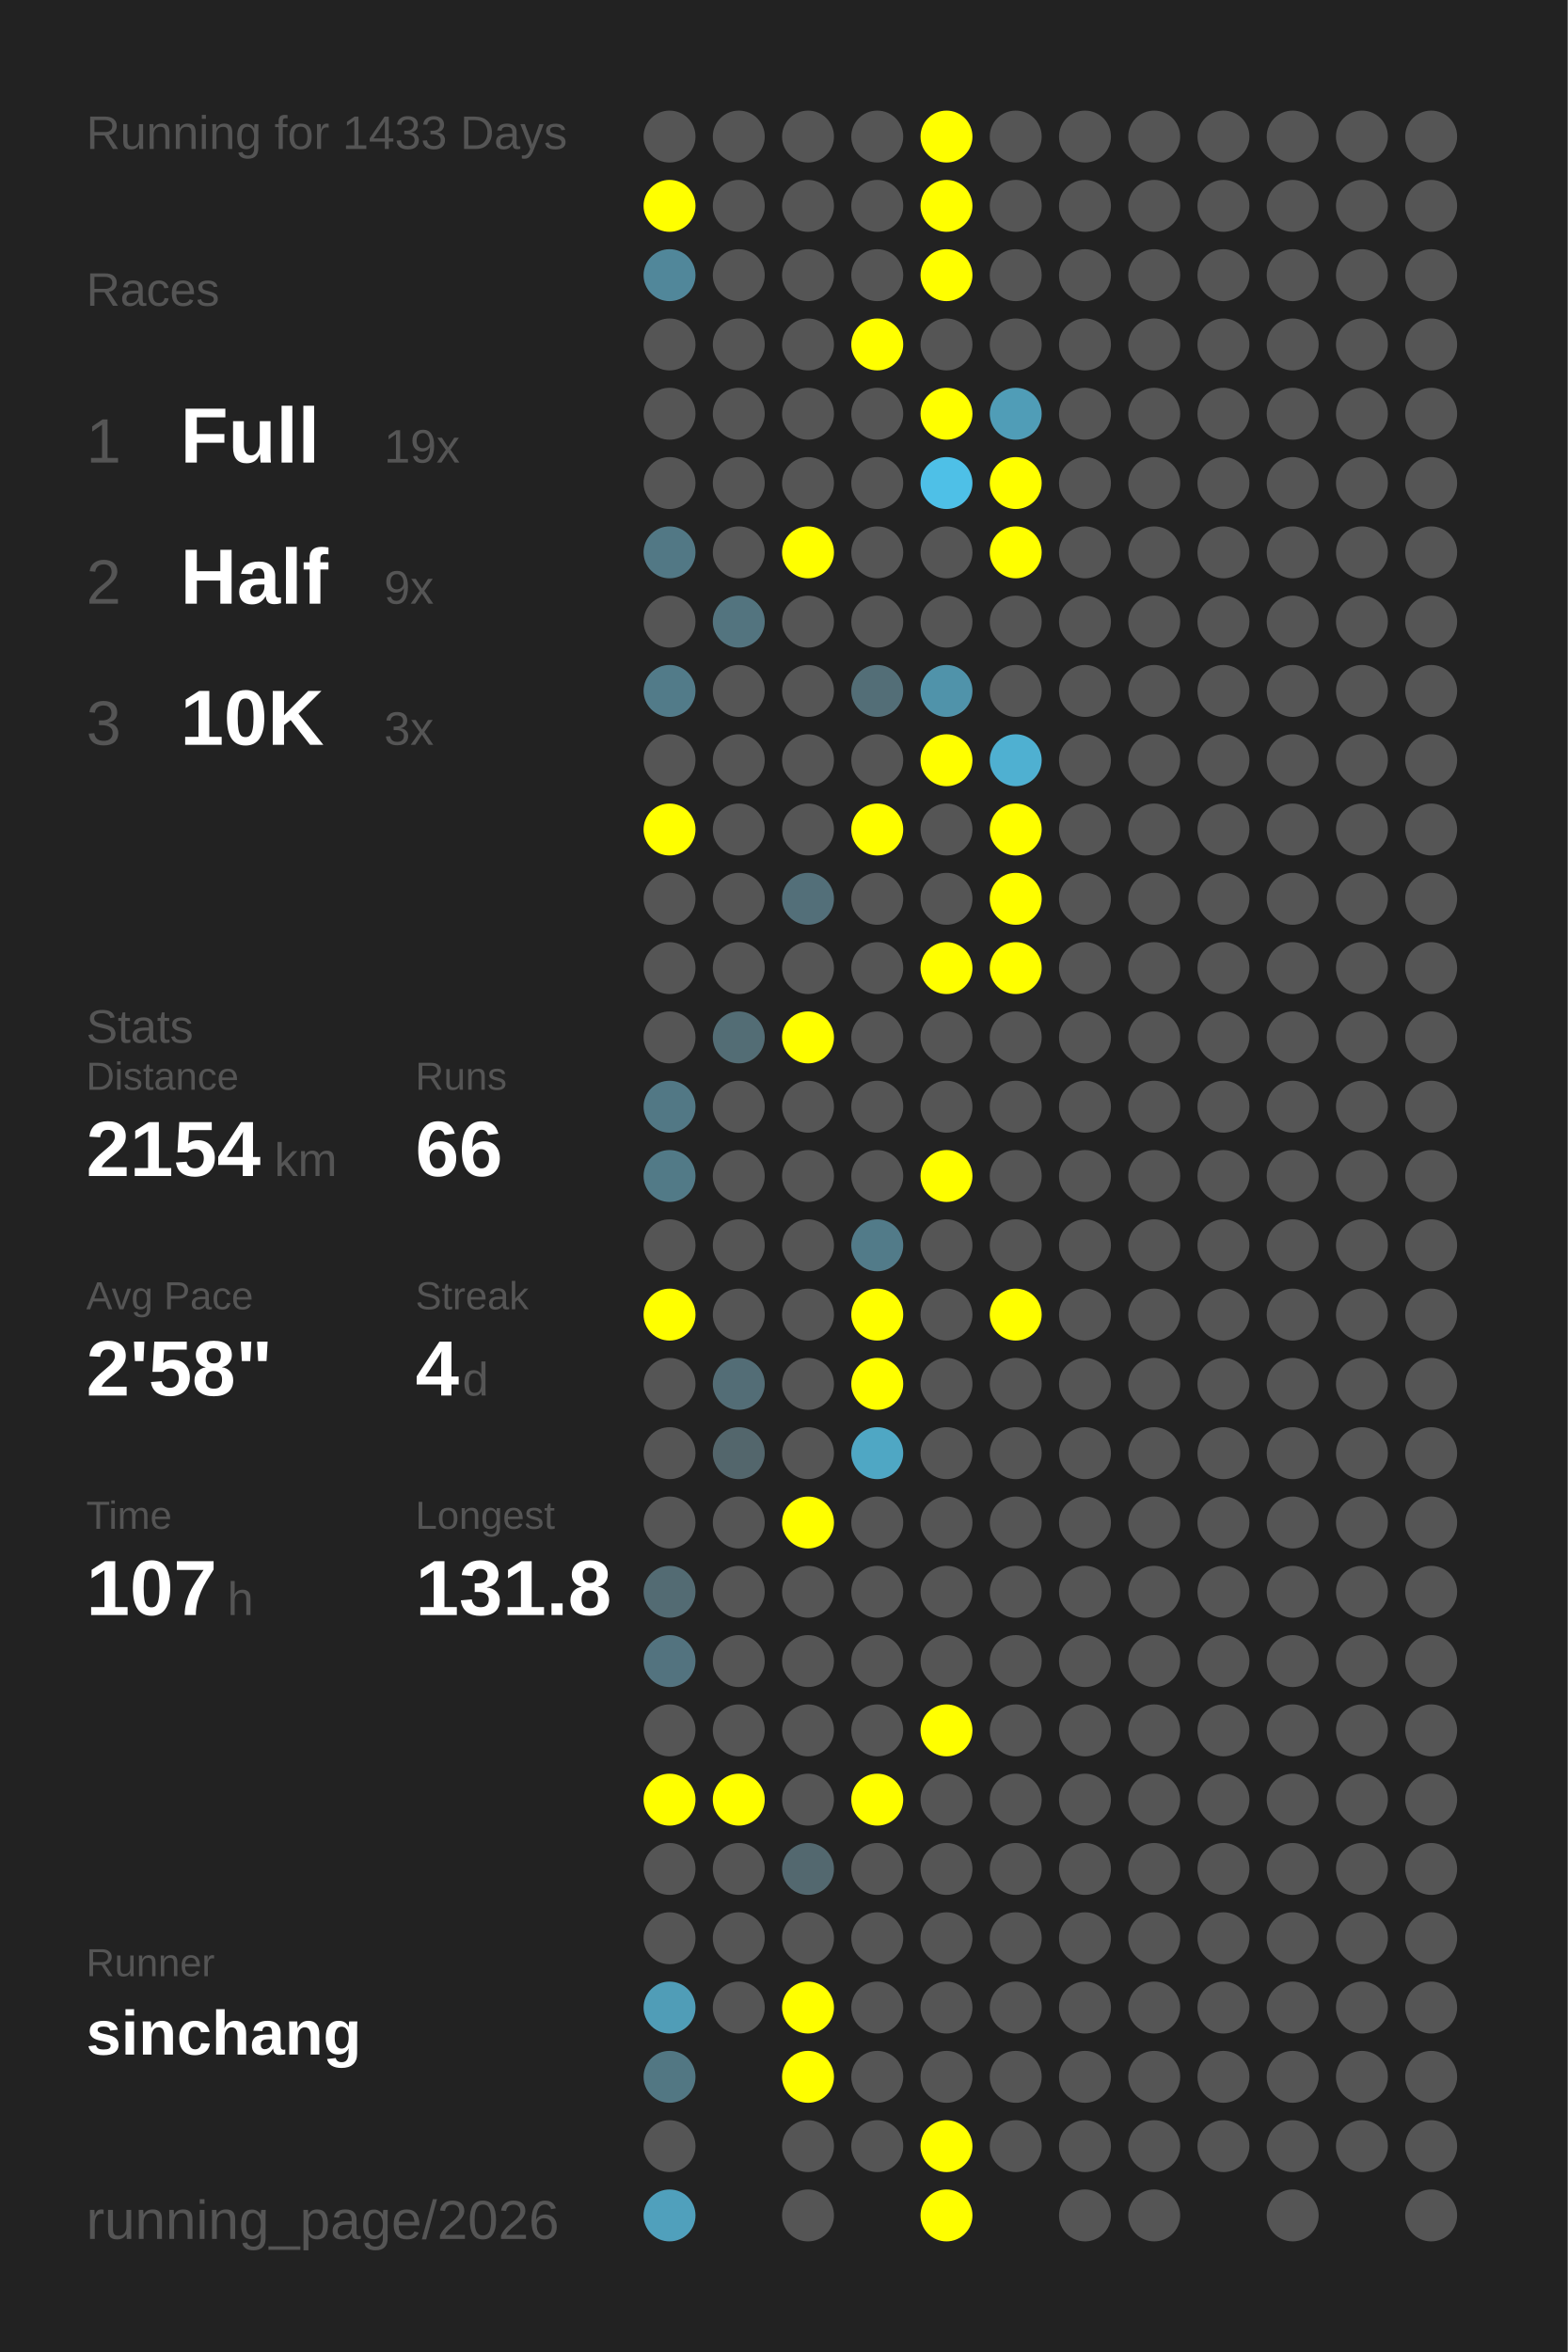
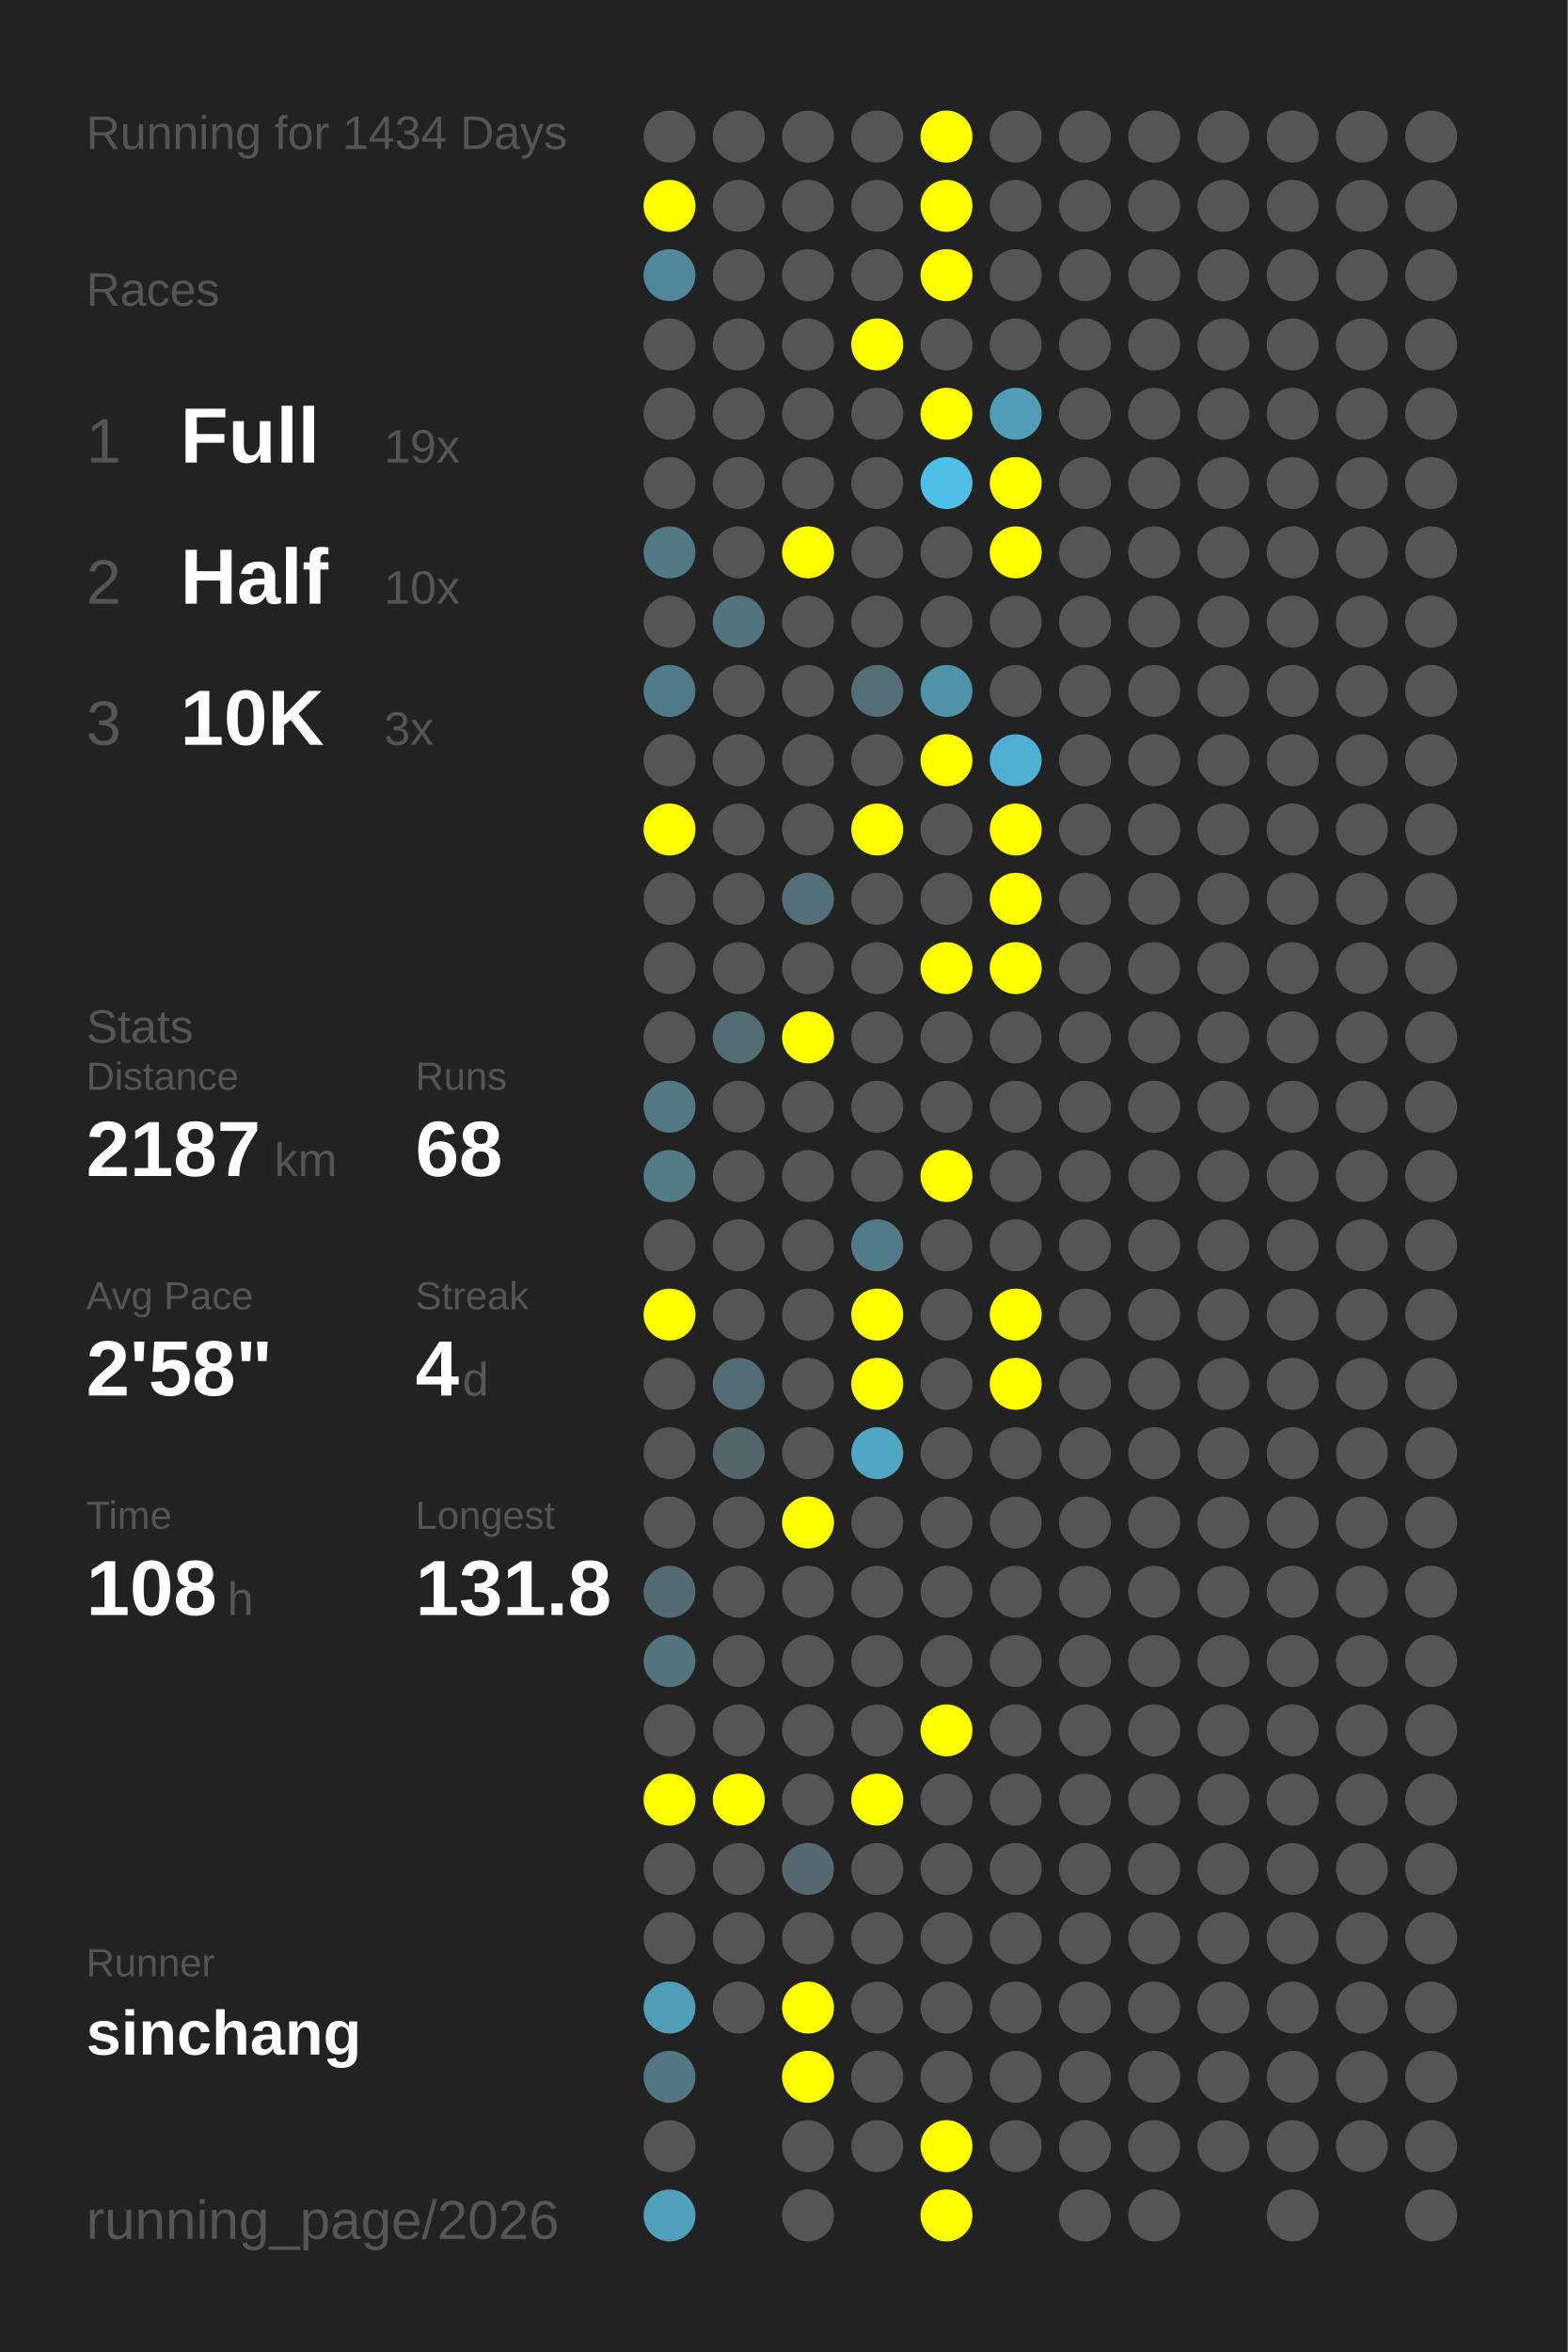
<svg xmlns="http://www.w3.org/2000/svg" baseProfile="full" height="300mm" version="1.1" viewBox="0,0,200,300" width="200mm">
  <defs />
  <rect fill="#222222" height="300" width="200" x="0" y="0" />
-   <text fill="#555555" style="font-size:6px; font-family:Arial;" x="11" y="19">Running for 1433 Days</text>
+   <text fill="#555555" style="font-size:6px; font-family:Arial;" x="11" y="19">Running for 1434 Days</text>
  <text fill="#555555" style="font-size:6px; font-family:Arial;" x="11" y="39">Races</text>
  <text fill="#555555" style="font-size:8px; font-family:Arial;" x="11" y="59">1</text>
  <text fill="#FFFFFF" style="font-size:10px; font-family:Arial; font-weight:bold;" x="23" y="59">Full</text>
  <text fill="#555555" style="font-size:6px; font-family:Arial;" x="49" y="59">19x</text>
  <text fill="#555555" style="font-size:8px; font-family:Arial;" x="11" y="77">2</text>
  <text fill="#FFFFFF" style="font-size:10px; font-family:Arial; font-weight:bold;" x="23" y="77">Half</text>
-   <text fill="#555555" style="font-size:6px; font-family:Arial;" x="49" y="77">9x</text>
+   <text fill="#555555" style="font-size:6px; font-family:Arial;" x="49" y="77">10x</text>
  <text fill="#555555" style="font-size:8px; font-family:Arial;" x="11" y="95">3</text>
  <text fill="#FFFFFF" style="font-size:10px; font-family:Arial; font-weight:bold;" x="23" y="95">10K</text>
  <text fill="#555555" style="font-size:6px; font-family:Arial;" x="49" y="95">3x</text>
  <text fill="#555555" style="font-size:6px; font-family:Arial;" x="11" y="133">Stats</text>
  <text fill="#555555" style="font-size:5px; font-family:Arial;" x="11" y="139">Distance</text>
-   <text fill="#FFFFFF" style="font-size:10px; font-family:Arial; font-weight:bold;" x="11" y="150">2154</text>
+   <text fill="#FFFFFF" style="font-size:10px; font-family:Arial; font-weight:bold;" x="11" y="150">2187</text>
  <text fill="#555555" style="font-size:6px; font-family:Arial;" x="35" y="150">km</text>
  <text fill="#555555" style="font-size:5px; font-family:Arial;" x="53" y="139">Runs</text>
-   <text fill="#FFFFFF" style="font-size:10px; font-family:Arial; font-weight:bold;" x="53" y="150">66</text>
+   <text fill="#FFFFFF" style="font-size:10px; font-family:Arial; font-weight:bold;" x="53" y="150">68</text>
  <text fill="#555555" style="font-size:5px; font-family:Arial;" x="11" y="167">Avg Pace</text>
  <text fill="#FFFFFF" style="font-size:10px; font-family:Arial; font-weight:bold;" x="11" y="178">2'58"</text>
  <text fill="#555555" style="font-size:5px; font-family:Arial;" x="53" y="167">Streak</text>
  <text fill="#FFFFFF" style="font-size:10px; font-family:Arial; font-weight:bold;" x="53" y="178">4</text>
  <text fill="#555555" style="font-size:6px; font-family:Arial;" x="59" y="178">d</text>
  <text fill="#555555" style="font-size:5px; font-family:Arial;" x="11" y="195">Time</text>
-   <text fill="#FFFFFF" style="font-size:10px; font-family:Arial; font-weight:bold;" x="11" y="206">107</text>
+   <text fill="#FFFFFF" style="font-size:10px; font-family:Arial; font-weight:bold;" x="11" y="206">108</text>
  <text fill="#555555" style="font-size:6px; font-family:Arial;" x="29" y="206">h</text>
  <text fill="#555555" style="font-size:5px; font-family:Arial;" x="53" y="195">Longest</text>
  <text fill="#FFFFFF" style="font-size:10px; font-family:Arial; font-weight:bold;" x="53" y="206">131.8</text>
  <text fill="#555555" style="font-size:5px; font-family:Arial;" x="11" y="252.065">Runner</text>
  <text fill="#FFFFFF" style="font-size:8px; font-family:Arial; font-weight:bold;" x="11" y="262.065">sinchang</text>
  <text fill="#555555" style="font-size:7px; font-family:Arial;" x="11" y="285.581">running_page/2026</text>
  <circle cx="85.417" cy="17.419" fill="#555555" r="3.312" />
  <circle cx="85.417" cy="26.258" fill="#FFFF00" r="3.312" />
  <circle cx="85.417" cy="35.097" fill="#51879a" r="3.312" />
  <circle cx="85.417" cy="43.935" fill="#555555" r="3.312" />
  <circle cx="85.417" cy="52.774" fill="#555555" r="3.312" />
  <circle cx="85.417" cy="61.613" fill="#555555" r="3.312" />
  <circle cx="85.417" cy="70.452" fill="#527885" r="3.312" />
  <circle cx="85.417" cy="79.29" fill="#555555" r="3.312" />
  <circle cx="85.417" cy="88.129" fill="#527b89" r="3.312" />
  <circle cx="85.417" cy="96.968" fill="#555555" r="3.312" />
  <circle cx="85.417" cy="105.806" fill="#FFFF00" r="3.312" />
  <circle cx="85.417" cy="114.645" fill="#555555" r="3.312" />
  <circle cx="85.417" cy="123.484" fill="#555555" r="3.312" />
  <circle cx="85.417" cy="132.323" fill="#555555" r="3.312" />
  <circle cx="85.417" cy="141.161" fill="#527885" r="3.312" />
  <circle cx="85.417" cy="150" fill="#527a87" r="3.312" />
  <circle cx="85.417" cy="158.839" fill="#555555" r="3.312" />
  <circle cx="85.417" cy="167.677" fill="#FFFF00" r="3.312" />
  <circle cx="85.417" cy="176.516" fill="#555555" r="3.312" />
  <circle cx="85.417" cy="185.355" fill="#555555" r="3.312" />
  <circle cx="85.417" cy="194.194" fill="#555555" r="3.312" />
  <circle cx="85.417" cy="203.032" fill="#536b73" r="3.312" />
  <circle cx="85.417" cy="211.871" fill="#53737f" r="3.312" />
  <circle cx="85.417" cy="220.71" fill="#555555" r="3.312" />
  <circle cx="85.417" cy="229.548" fill="#FFFF00" r="3.312" />
  <circle cx="85.417" cy="238.387" fill="#555555" r="3.312" />
  <circle cx="85.417" cy="247.226" fill="#555555" r="3.312" />
  <circle cx="85.417" cy="256.065" fill="#509db7" r="3.312" />
  <circle cx="85.417" cy="264.903" fill="#527783" r="3.312" />
  <circle cx="85.417" cy="273.742" fill="#555555" r="3.312" />
  <circle cx="85.417" cy="282.581" fill="#50a0bc" r="3.312" />
  <circle cx="94.25" cy="17.419" fill="#555555" r="3.312" />
  <circle cx="94.25" cy="26.258" fill="#555555" r="3.312" />
  <circle cx="94.25" cy="35.097" fill="#555555" r="3.312" />
  <circle cx="94.25" cy="43.935" fill="#555555" r="3.312" />
  <circle cx="94.25" cy="52.774" fill="#555555" r="3.312" />
  <circle cx="94.25" cy="61.613" fill="#555555" r="3.312" />
  <circle cx="94.25" cy="70.452" fill="#555555" r="3.312" />
  <circle cx="94.25" cy="79.29" fill="#53747f" r="3.312" />
  <circle cx="94.25" cy="88.129" fill="#555555" r="3.312" />
  <circle cx="94.25" cy="96.968" fill="#555555" r="3.312" />
  <circle cx="94.25" cy="105.806" fill="#555555" r="3.312" />
  <circle cx="94.25" cy="114.645" fill="#555555" r="3.312" />
  <circle cx="94.25" cy="123.484" fill="#555555" r="3.312" />
  <circle cx="94.25" cy="132.323" fill="#536d75" r="3.312" />
  <circle cx="94.25" cy="141.161" fill="#555555" r="3.312" />
  <circle cx="94.25" cy="150" fill="#555555" r="3.312" />
  <circle cx="94.25" cy="158.839" fill="#555555" r="3.312" />
  <circle cx="94.25" cy="167.677" fill="#555555" r="3.312" />
  <circle cx="94.25" cy="176.516" fill="#536d76" r="3.312" />
  <circle cx="94.25" cy="185.355" fill="#53666c" r="3.312" />
  <circle cx="94.25" cy="194.194" fill="#555555" r="3.312" />
  <circle cx="94.25" cy="203.032" fill="#555555" r="3.312" />
  <circle cx="94.25" cy="211.871" fill="#555555" r="3.312" />
  <circle cx="94.25" cy="220.71" fill="#555555" r="3.312" />
  <circle cx="94.25" cy="229.548" fill="#FFFF00" r="3.312" />
  <circle cx="94.25" cy="238.387" fill="#555555" r="3.312" />
  <circle cx="94.25" cy="247.226" fill="#555555" r="3.312" />
  <circle cx="94.25" cy="256.065" fill="#555555" r="3.312" />
  <circle cx="103.083" cy="17.419" fill="#555555" r="3.312" />
  <circle cx="103.083" cy="26.258" fill="#555555" r="3.312" />
  <circle cx="103.083" cy="35.097" fill="#555555" r="3.312" />
  <circle cx="103.083" cy="43.935" fill="#555555" r="3.312" />
  <circle cx="103.083" cy="52.774" fill="#555555" r="3.312" />
  <circle cx="103.083" cy="61.613" fill="#555555" r="3.312" />
  <circle cx="103.083" cy="70.452" fill="#FFFF00" r="3.312" />
  <circle cx="103.083" cy="79.29" fill="#555555" r="3.312" />
  <circle cx="103.083" cy="88.129" fill="#555555" r="3.312" />
  <circle cx="103.083" cy="96.968" fill="#555555" r="3.312" />
  <circle cx="103.083" cy="105.806" fill="#555555" r="3.312" />
  <circle cx="103.083" cy="114.645" fill="#536f79" r="3.312" />
  <circle cx="103.083" cy="123.484" fill="#555555" r="3.312" />
  <circle cx="103.083" cy="132.323" fill="#FFFF00" r="3.312" />
  <circle cx="103.083" cy="141.161" fill="#555555" r="3.312" />
  <circle cx="103.083" cy="150" fill="#555555" r="3.312" />
  <circle cx="103.083" cy="158.839" fill="#555555" r="3.312" />
  <circle cx="103.083" cy="167.677" fill="#555555" r="3.312" />
  <circle cx="103.083" cy="176.516" fill="#555555" r="3.312" />
  <circle cx="103.083" cy="185.355" fill="#555555" r="3.312" />
  <circle cx="103.083" cy="194.194" fill="#FFFF00" r="3.312" />
  <circle cx="103.083" cy="203.032" fill="#555555" r="3.312" />
  <circle cx="103.083" cy="211.871" fill="#555555" r="3.312" />
  <circle cx="103.083" cy="220.71" fill="#555555" r="3.312" />
  <circle cx="103.083" cy="229.548" fill="#555555" r="3.312" />
  <circle cx="103.083" cy="238.387" fill="#53686f" r="3.312" />
  <circle cx="103.083" cy="247.226" fill="#555555" r="3.312" />
  <circle cx="103.083" cy="256.065" fill="#FFFF00" r="3.312" />
  <circle cx="103.083" cy="264.903" fill="#FFFF00" r="3.312" />
  <circle cx="103.083" cy="273.742" fill="#555555" r="3.312" />
  <circle cx="103.083" cy="282.581" fill="#555555" r="3.312" />
  <circle cx="111.917" cy="17.419" fill="#555555" r="3.312" />
  <circle cx="111.917" cy="26.258" fill="#555555" r="3.312" />
  <circle cx="111.917" cy="35.097" fill="#555555" r="3.312" />
  <circle cx="111.917" cy="43.935" fill="#FFFF00" r="3.312" />
  <circle cx="111.917" cy="52.774" fill="#555555" r="3.312" />
  <circle cx="111.917" cy="61.613" fill="#555555" r="3.312" />
  <circle cx="111.917" cy="70.452" fill="#555555" r="3.312" />
  <circle cx="111.917" cy="79.29" fill="#555555" r="3.312" />
  <circle cx="111.917" cy="88.129" fill="#536e77" r="3.312" />
  <circle cx="111.917" cy="96.968" fill="#555555" r="3.312" />
  <circle cx="111.917" cy="105.806" fill="#FFFF00" r="3.312" />
  <circle cx="111.917" cy="114.645" fill="#555555" r="3.312" />
  <circle cx="111.917" cy="123.484" fill="#555555" r="3.312" />
  <circle cx="111.917" cy="132.323" fill="#555555" r="3.312" />
  <circle cx="111.917" cy="141.161" fill="#555555" r="3.312" />
  <circle cx="111.917" cy="150" fill="#555555" r="3.312" />
  <circle cx="111.917" cy="158.839" fill="#527b89" r="3.312" />
  <circle cx="111.917" cy="167.677" fill="#FFFF00" r="3.312" />
  <circle cx="111.917" cy="176.516" fill="#FFFF00" r="3.312" />
  <circle cx="111.917" cy="185.355" fill="#4fa7c4" r="3.312" />
  <circle cx="111.917" cy="194.194" fill="#555555" r="3.312" />
  <circle cx="111.917" cy="203.032" fill="#555555" r="3.312" />
  <circle cx="111.917" cy="211.871" fill="#555555" r="3.312" />
  <circle cx="111.917" cy="220.71" fill="#555555" r="3.312" />
  <circle cx="111.917" cy="229.548" fill="#FFFF00" r="3.312" />
  <circle cx="111.917" cy="238.387" fill="#555555" r="3.312" />
  <circle cx="111.917" cy="247.226" fill="#555555" r="3.312" />
  <circle cx="111.917" cy="256.065" fill="#555555" r="3.312" />
  <circle cx="111.917" cy="264.903" fill="#555555" r="3.312" />
  <circle cx="111.917" cy="273.742" fill="#555555" r="3.312" />
  <circle cx="120.75" cy="17.419" fill="#FFFF00" r="3.312" />
  <circle cx="120.75" cy="26.258" fill="#FFFF00" r="3.312" />
  <circle cx="120.75" cy="35.097" fill="#FFFF00" r="3.312" />
  <circle cx="120.75" cy="43.935" fill="#555555" r="3.312" />
  <circle cx="120.75" cy="52.774" fill="#FFFF00" r="3.312" />
  <circle cx="120.75" cy="61.613" fill="#4ec0e7" r="3.312" />
  <circle cx="120.75" cy="70.452" fill="#555555" r="3.312" />
  <circle cx="120.75" cy="79.29" fill="#555555" r="3.312" />
  <circle cx="120.75" cy="88.129" fill="#5093aa" r="3.312" />
  <circle cx="120.75" cy="96.968" fill="#FFFF00" r="3.312" />
  <circle cx="120.75" cy="105.806" fill="#555555" r="3.312" />
  <circle cx="120.75" cy="114.645" fill="#555555" r="3.312" />
  <circle cx="120.75" cy="123.484" fill="#FFFF00" r="3.312" />
  <circle cx="120.75" cy="132.323" fill="#555555" r="3.312" />
  <circle cx="120.75" cy="141.161" fill="#555555" r="3.312" />
  <circle cx="120.75" cy="150" fill="#FFFF00" r="3.312" />
  <circle cx="120.75" cy="158.839" fill="#555555" r="3.312" />
  <circle cx="120.75" cy="167.677" fill="#555555" r="3.312" />
  <circle cx="120.75" cy="176.516" fill="#555555" r="3.312" />
  <circle cx="120.75" cy="185.355" fill="#555555" r="3.312" />
  <circle cx="120.75" cy="194.194" fill="#555555" r="3.312" />
  <circle cx="120.75" cy="203.032" fill="#555555" r="3.312" />
  <circle cx="120.75" cy="211.871" fill="#555555" r="3.312" />
  <circle cx="120.75" cy="220.71" fill="#FFFF00" r="3.312" />
  <circle cx="120.75" cy="229.548" fill="#555555" r="3.312" />
  <circle cx="120.75" cy="238.387" fill="#555555" r="3.312" />
  <circle cx="120.75" cy="247.226" fill="#555555" r="3.312" />
  <circle cx="120.75" cy="256.065" fill="#555555" r="3.312" />
  <circle cx="120.75" cy="264.903" fill="#555555" r="3.312" />
  <circle cx="120.75" cy="273.742" fill="#FFFF00" r="3.312" />
  <circle cx="120.75" cy="282.581" fill="#FFFF00" r="3.312" />
  <circle cx="129.583" cy="17.419" fill="#555555" r="3.312" />
  <circle cx="129.583" cy="26.258" fill="#555555" r="3.312" />
  <circle cx="129.583" cy="35.097" fill="#555555" r="3.312" />
  <circle cx="129.583" cy="43.935" fill="#555555" r="3.312" />
  <circle cx="129.583" cy="52.774" fill="#509db7" r="3.312" />
  <circle cx="129.583" cy="61.613" fill="#FFFF00" r="3.312" />
  <circle cx="129.583" cy="70.452" fill="#FFFF00" r="3.312" />
  <circle cx="129.583" cy="79.29" fill="#555555" r="3.312" />
  <circle cx="129.583" cy="88.129" fill="#555555" r="3.312" />
  <circle cx="129.583" cy="96.968" fill="#4fb0d1" r="3.312" />
  <circle cx="129.583" cy="105.806" fill="#FFFF00" r="3.312" />
  <circle cx="129.583" cy="114.645" fill="#FFFF00" r="3.312" />
  <circle cx="129.583" cy="123.484" fill="#FFFF00" r="3.312" />
  <circle cx="129.583" cy="132.323" fill="#555555" r="3.312" />
  <circle cx="129.583" cy="141.161" fill="#555555" r="3.312" />
  <circle cx="129.583" cy="150" fill="#555555" r="3.312" />
  <circle cx="129.583" cy="158.839" fill="#555555" r="3.312" />
  <circle cx="129.583" cy="167.677" fill="#FFFF00" r="3.312" />
-   <circle cx="129.583" cy="176.516" fill="#555555" r="3.312" />
+   <circle cx="129.583" cy="176.516" fill="#FFFF00" r="3.312" />
  <circle cx="129.583" cy="185.355" fill="#555555" r="3.312" />
  <circle cx="129.583" cy="194.194" fill="#555555" r="3.312" />
  <circle cx="129.583" cy="203.032" fill="#555555" r="3.312" />
  <circle cx="129.583" cy="211.871" fill="#555555" r="3.312" />
  <circle cx="129.583" cy="220.71" fill="#555555" r="3.312" />
  <circle cx="129.583" cy="229.548" fill="#555555" r="3.312" />
  <circle cx="129.583" cy="238.387" fill="#555555" r="3.312" />
  <circle cx="129.583" cy="247.226" fill="#555555" r="3.312" />
  <circle cx="129.583" cy="256.065" fill="#555555" r="3.312" />
  <circle cx="129.583" cy="264.903" fill="#555555" r="3.312" />
  <circle cx="129.583" cy="273.742" fill="#555555" r="3.312" />
  <circle cx="138.417" cy="17.419" fill="#555555" r="3.312" />
  <circle cx="138.417" cy="26.258" fill="#555555" r="3.312" />
  <circle cx="138.417" cy="35.097" fill="#555555" r="3.312" />
  <circle cx="138.417" cy="43.935" fill="#555555" r="3.312" />
  <circle cx="138.417" cy="52.774" fill="#555555" r="3.312" />
  <circle cx="138.417" cy="61.613" fill="#555555" r="3.312" />
  <circle cx="138.417" cy="70.452" fill="#555555" r="3.312" />
  <circle cx="138.417" cy="79.29" fill="#555555" r="3.312" />
  <circle cx="138.417" cy="88.129" fill="#555555" r="3.312" />
  <circle cx="138.417" cy="96.968" fill="#555555" r="3.312" />
  <circle cx="138.417" cy="105.806" fill="#555555" r="3.312" />
  <circle cx="138.417" cy="114.645" fill="#555555" r="3.312" />
  <circle cx="138.417" cy="123.484" fill="#555555" r="3.312" />
  <circle cx="138.417" cy="132.323" fill="#555555" r="3.312" />
  <circle cx="138.417" cy="141.161" fill="#555555" r="3.312" />
  <circle cx="138.417" cy="150" fill="#555555" r="3.312" />
  <circle cx="138.417" cy="158.839" fill="#555555" r="3.312" />
  <circle cx="138.417" cy="167.677" fill="#555555" r="3.312" />
  <circle cx="138.417" cy="176.516" fill="#555555" r="3.312" />
  <circle cx="138.417" cy="185.355" fill="#555555" r="3.312" />
  <circle cx="138.417" cy="194.194" fill="#555555" r="3.312" />
  <circle cx="138.417" cy="203.032" fill="#555555" r="3.312" />
  <circle cx="138.417" cy="211.871" fill="#555555" r="3.312" />
  <circle cx="138.417" cy="220.71" fill="#555555" r="3.312" />
  <circle cx="138.417" cy="229.548" fill="#555555" r="3.312" />
  <circle cx="138.417" cy="238.387" fill="#555555" r="3.312" />
  <circle cx="138.417" cy="247.226" fill="#555555" r="3.312" />
  <circle cx="138.417" cy="256.065" fill="#555555" r="3.312" />
  <circle cx="138.417" cy="264.903" fill="#555555" r="3.312" />
  <circle cx="138.417" cy="273.742" fill="#555555" r="3.312" />
  <circle cx="138.417" cy="282.581" fill="#555555" r="3.312" />
  <circle cx="147.25" cy="17.419" fill="#555555" r="3.312" />
  <circle cx="147.25" cy="26.258" fill="#555555" r="3.312" />
  <circle cx="147.25" cy="35.097" fill="#555555" r="3.312" />
  <circle cx="147.25" cy="43.935" fill="#555555" r="3.312" />
  <circle cx="147.25" cy="52.774" fill="#555555" r="3.312" />
  <circle cx="147.25" cy="61.613" fill="#555555" r="3.312" />
  <circle cx="147.25" cy="70.452" fill="#555555" r="3.312" />
  <circle cx="147.25" cy="79.29" fill="#555555" r="3.312" />
  <circle cx="147.25" cy="88.129" fill="#555555" r="3.312" />
  <circle cx="147.25" cy="96.968" fill="#555555" r="3.312" />
  <circle cx="147.25" cy="105.806" fill="#555555" r="3.312" />
  <circle cx="147.25" cy="114.645" fill="#555555" r="3.312" />
  <circle cx="147.25" cy="123.484" fill="#555555" r="3.312" />
  <circle cx="147.25" cy="132.323" fill="#555555" r="3.312" />
  <circle cx="147.25" cy="141.161" fill="#555555" r="3.312" />
  <circle cx="147.25" cy="150" fill="#555555" r="3.312" />
  <circle cx="147.25" cy="158.839" fill="#555555" r="3.312" />
  <circle cx="147.25" cy="167.677" fill="#555555" r="3.312" />
  <circle cx="147.25" cy="176.516" fill="#555555" r="3.312" />
  <circle cx="147.25" cy="185.355" fill="#555555" r="3.312" />
  <circle cx="147.25" cy="194.194" fill="#555555" r="3.312" />
  <circle cx="147.25" cy="203.032" fill="#555555" r="3.312" />
  <circle cx="147.25" cy="211.871" fill="#555555" r="3.312" />
  <circle cx="147.25" cy="220.71" fill="#555555" r="3.312" />
  <circle cx="147.25" cy="229.548" fill="#555555" r="3.312" />
  <circle cx="147.25" cy="238.387" fill="#555555" r="3.312" />
  <circle cx="147.25" cy="247.226" fill="#555555" r="3.312" />
  <circle cx="147.25" cy="256.065" fill="#555555" r="3.312" />
  <circle cx="147.25" cy="264.903" fill="#555555" r="3.312" />
  <circle cx="147.25" cy="273.742" fill="#555555" r="3.312" />
  <circle cx="147.25" cy="282.581" fill="#555555" r="3.312" />
  <circle cx="156.083" cy="17.419" fill="#555555" r="3.312" />
  <circle cx="156.083" cy="26.258" fill="#555555" r="3.312" />
  <circle cx="156.083" cy="35.097" fill="#555555" r="3.312" />
  <circle cx="156.083" cy="43.935" fill="#555555" r="3.312" />
  <circle cx="156.083" cy="52.774" fill="#555555" r="3.312" />
  <circle cx="156.083" cy="61.613" fill="#555555" r="3.312" />
  <circle cx="156.083" cy="70.452" fill="#555555" r="3.312" />
  <circle cx="156.083" cy="79.29" fill="#555555" r="3.312" />
  <circle cx="156.083" cy="88.129" fill="#555555" r="3.312" />
  <circle cx="156.083" cy="96.968" fill="#555555" r="3.312" />
  <circle cx="156.083" cy="105.806" fill="#555555" r="3.312" />
  <circle cx="156.083" cy="114.645" fill="#555555" r="3.312" />
  <circle cx="156.083" cy="123.484" fill="#555555" r="3.312" />
  <circle cx="156.083" cy="132.323" fill="#555555" r="3.312" />
  <circle cx="156.083" cy="141.161" fill="#555555" r="3.312" />
  <circle cx="156.083" cy="150" fill="#555555" r="3.312" />
  <circle cx="156.083" cy="158.839" fill="#555555" r="3.312" />
  <circle cx="156.083" cy="167.677" fill="#555555" r="3.312" />
  <circle cx="156.083" cy="176.516" fill="#555555" r="3.312" />
  <circle cx="156.083" cy="185.355" fill="#555555" r="3.312" />
  <circle cx="156.083" cy="194.194" fill="#555555" r="3.312" />
  <circle cx="156.083" cy="203.032" fill="#555555" r="3.312" />
  <circle cx="156.083" cy="211.871" fill="#555555" r="3.312" />
  <circle cx="156.083" cy="220.71" fill="#555555" r="3.312" />
  <circle cx="156.083" cy="229.548" fill="#555555" r="3.312" />
  <circle cx="156.083" cy="238.387" fill="#555555" r="3.312" />
  <circle cx="156.083" cy="247.226" fill="#555555" r="3.312" />
  <circle cx="156.083" cy="256.065" fill="#555555" r="3.312" />
  <circle cx="156.083" cy="264.903" fill="#555555" r="3.312" />
  <circle cx="156.083" cy="273.742" fill="#555555" r="3.312" />
  <circle cx="164.917" cy="17.419" fill="#555555" r="3.312" />
  <circle cx="164.917" cy="26.258" fill="#555555" r="3.312" />
  <circle cx="164.917" cy="35.097" fill="#555555" r="3.312" />
  <circle cx="164.917" cy="43.935" fill="#555555" r="3.312" />
  <circle cx="164.917" cy="52.774" fill="#555555" r="3.312" />
  <circle cx="164.917" cy="61.613" fill="#555555" r="3.312" />
  <circle cx="164.917" cy="70.452" fill="#555555" r="3.312" />
  <circle cx="164.917" cy="79.29" fill="#555555" r="3.312" />
  <circle cx="164.917" cy="88.129" fill="#555555" r="3.312" />
  <circle cx="164.917" cy="96.968" fill="#555555" r="3.312" />
  <circle cx="164.917" cy="105.806" fill="#555555" r="3.312" />
  <circle cx="164.917" cy="114.645" fill="#555555" r="3.312" />
  <circle cx="164.917" cy="123.484" fill="#555555" r="3.312" />
  <circle cx="164.917" cy="132.323" fill="#555555" r="3.312" />
  <circle cx="164.917" cy="141.161" fill="#555555" r="3.312" />
  <circle cx="164.917" cy="150" fill="#555555" r="3.312" />
  <circle cx="164.917" cy="158.839" fill="#555555" r="3.312" />
  <circle cx="164.917" cy="167.677" fill="#555555" r="3.312" />
  <circle cx="164.917" cy="176.516" fill="#555555" r="3.312" />
  <circle cx="164.917" cy="185.355" fill="#555555" r="3.312" />
  <circle cx="164.917" cy="194.194" fill="#555555" r="3.312" />
  <circle cx="164.917" cy="203.032" fill="#555555" r="3.312" />
  <circle cx="164.917" cy="211.871" fill="#555555" r="3.312" />
  <circle cx="164.917" cy="220.71" fill="#555555" r="3.312" />
  <circle cx="164.917" cy="229.548" fill="#555555" r="3.312" />
  <circle cx="164.917" cy="238.387" fill="#555555" r="3.312" />
  <circle cx="164.917" cy="247.226" fill="#555555" r="3.312" />
  <circle cx="164.917" cy="256.065" fill="#555555" r="3.312" />
  <circle cx="164.917" cy="264.903" fill="#555555" r="3.312" />
  <circle cx="164.917" cy="273.742" fill="#555555" r="3.312" />
  <circle cx="164.917" cy="282.581" fill="#555555" r="3.312" />
  <circle cx="173.75" cy="17.419" fill="#555555" r="3.312" />
  <circle cx="173.75" cy="26.258" fill="#555555" r="3.312" />
  <circle cx="173.75" cy="35.097" fill="#555555" r="3.312" />
  <circle cx="173.75" cy="43.935" fill="#555555" r="3.312" />
  <circle cx="173.75" cy="52.774" fill="#555555" r="3.312" />
  <circle cx="173.75" cy="61.613" fill="#555555" r="3.312" />
  <circle cx="173.75" cy="70.452" fill="#555555" r="3.312" />
  <circle cx="173.75" cy="79.29" fill="#555555" r="3.312" />
  <circle cx="173.75" cy="88.129" fill="#555555" r="3.312" />
  <circle cx="173.75" cy="96.968" fill="#555555" r="3.312" />
  <circle cx="173.75" cy="105.806" fill="#555555" r="3.312" />
  <circle cx="173.75" cy="114.645" fill="#555555" r="3.312" />
  <circle cx="173.75" cy="123.484" fill="#555555" r="3.312" />
  <circle cx="173.75" cy="132.323" fill="#555555" r="3.312" />
  <circle cx="173.75" cy="141.161" fill="#555555" r="3.312" />
  <circle cx="173.75" cy="150" fill="#555555" r="3.312" />
  <circle cx="173.75" cy="158.839" fill="#555555" r="3.312" />
  <circle cx="173.75" cy="167.677" fill="#555555" r="3.312" />
  <circle cx="173.75" cy="176.516" fill="#555555" r="3.312" />
  <circle cx="173.75" cy="185.355" fill="#555555" r="3.312" />
  <circle cx="173.75" cy="194.194" fill="#555555" r="3.312" />
  <circle cx="173.75" cy="203.032" fill="#555555" r="3.312" />
  <circle cx="173.75" cy="211.871" fill="#555555" r="3.312" />
  <circle cx="173.75" cy="220.71" fill="#555555" r="3.312" />
  <circle cx="173.75" cy="229.548" fill="#555555" r="3.312" />
  <circle cx="173.75" cy="238.387" fill="#555555" r="3.312" />
  <circle cx="173.75" cy="247.226" fill="#555555" r="3.312" />
  <circle cx="173.75" cy="256.065" fill="#555555" r="3.312" />
  <circle cx="173.75" cy="264.903" fill="#555555" r="3.312" />
  <circle cx="173.75" cy="273.742" fill="#555555" r="3.312" />
  <circle cx="182.583" cy="17.419" fill="#555555" r="3.312" />
  <circle cx="182.583" cy="26.258" fill="#555555" r="3.312" />
  <circle cx="182.583" cy="35.097" fill="#555555" r="3.312" />
  <circle cx="182.583" cy="43.935" fill="#555555" r="3.312" />
  <circle cx="182.583" cy="52.774" fill="#555555" r="3.312" />
  <circle cx="182.583" cy="61.613" fill="#555555" r="3.312" />
  <circle cx="182.583" cy="70.452" fill="#555555" r="3.312" />
  <circle cx="182.583" cy="79.29" fill="#555555" r="3.312" />
  <circle cx="182.583" cy="88.129" fill="#555555" r="3.312" />
  <circle cx="182.583" cy="96.968" fill="#555555" r="3.312" />
  <circle cx="182.583" cy="105.806" fill="#555555" r="3.312" />
  <circle cx="182.583" cy="114.645" fill="#555555" r="3.312" />
  <circle cx="182.583" cy="123.484" fill="#555555" r="3.312" />
  <circle cx="182.583" cy="132.323" fill="#555555" r="3.312" />
  <circle cx="182.583" cy="141.161" fill="#555555" r="3.312" />
  <circle cx="182.583" cy="150" fill="#555555" r="3.312" />
  <circle cx="182.583" cy="158.839" fill="#555555" r="3.312" />
  <circle cx="182.583" cy="167.677" fill="#555555" r="3.312" />
  <circle cx="182.583" cy="176.516" fill="#555555" r="3.312" />
  <circle cx="182.583" cy="185.355" fill="#555555" r="3.312" />
  <circle cx="182.583" cy="194.194" fill="#555555" r="3.312" />
  <circle cx="182.583" cy="203.032" fill="#555555" r="3.312" />
  <circle cx="182.583" cy="211.871" fill="#555555" r="3.312" />
  <circle cx="182.583" cy="220.71" fill="#555555" r="3.312" />
  <circle cx="182.583" cy="229.548" fill="#555555" r="3.312" />
  <circle cx="182.583" cy="238.387" fill="#555555" r="3.312" />
  <circle cx="182.583" cy="247.226" fill="#555555" r="3.312" />
  <circle cx="182.583" cy="256.065" fill="#555555" r="3.312" />
  <circle cx="182.583" cy="264.903" fill="#555555" r="3.312" />
  <circle cx="182.583" cy="273.742" fill="#555555" r="3.312" />
  <circle cx="182.583" cy="282.581" fill="#555555" r="3.312" />
</svg>
